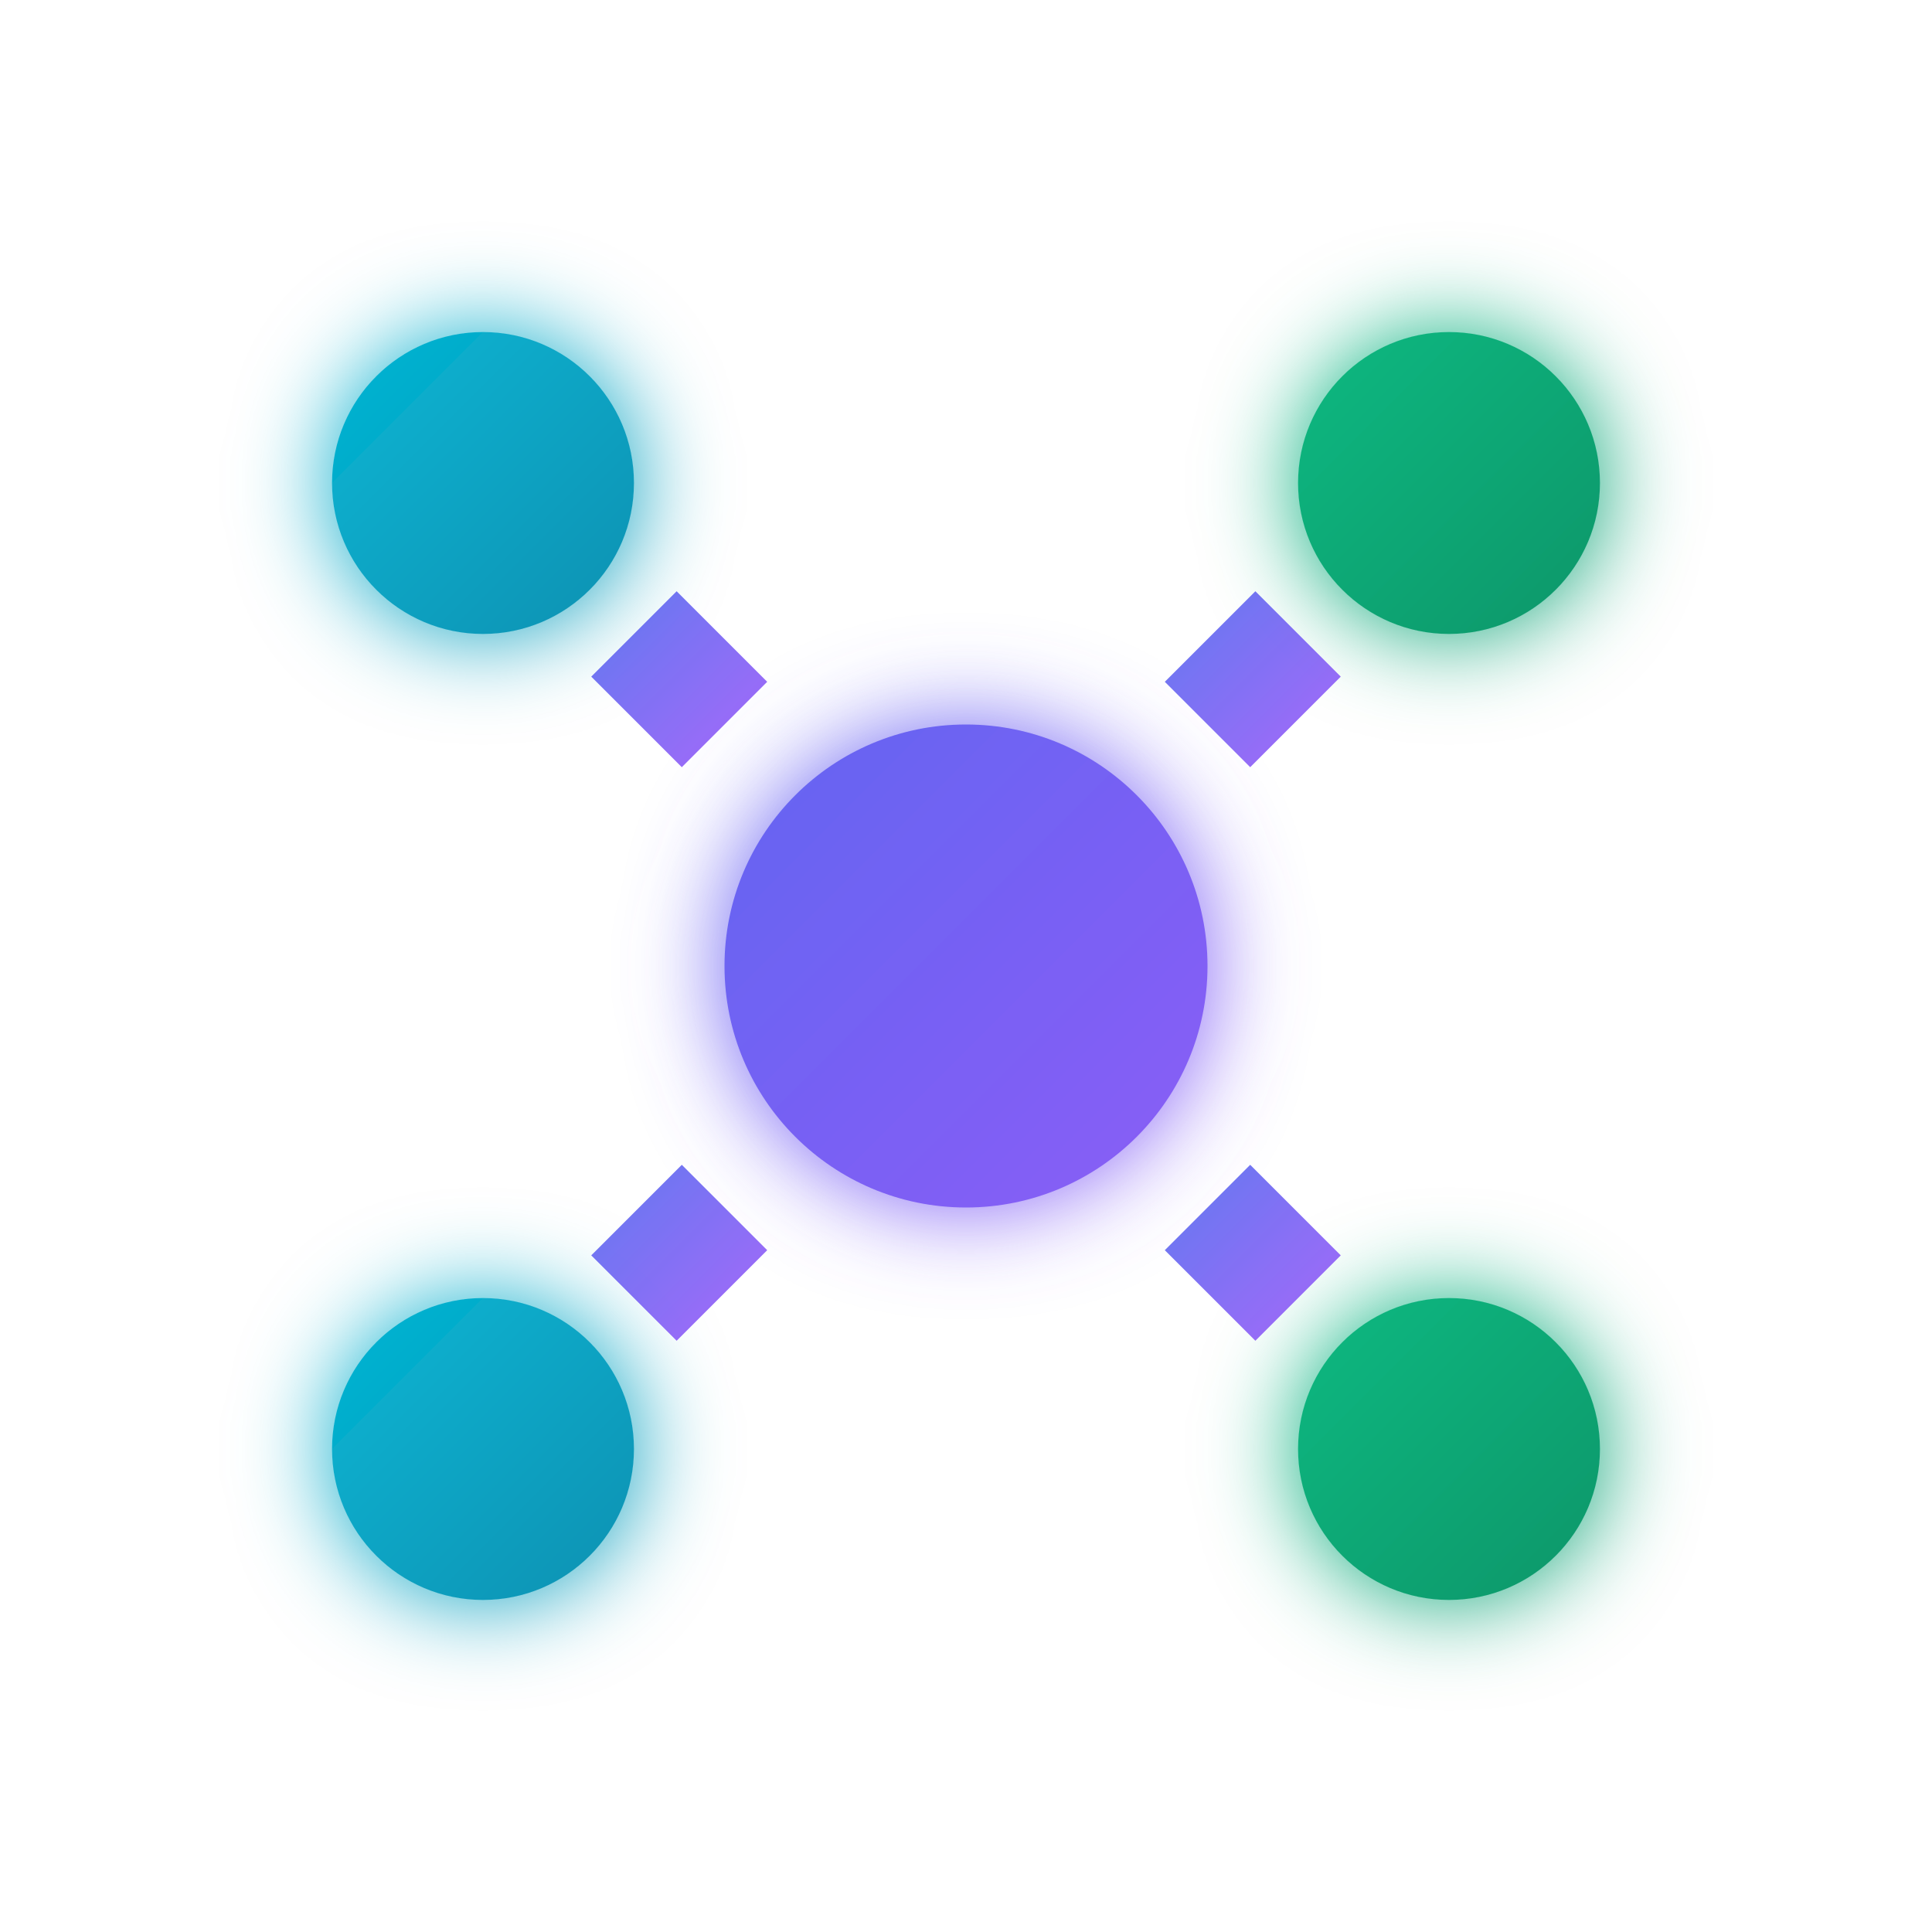
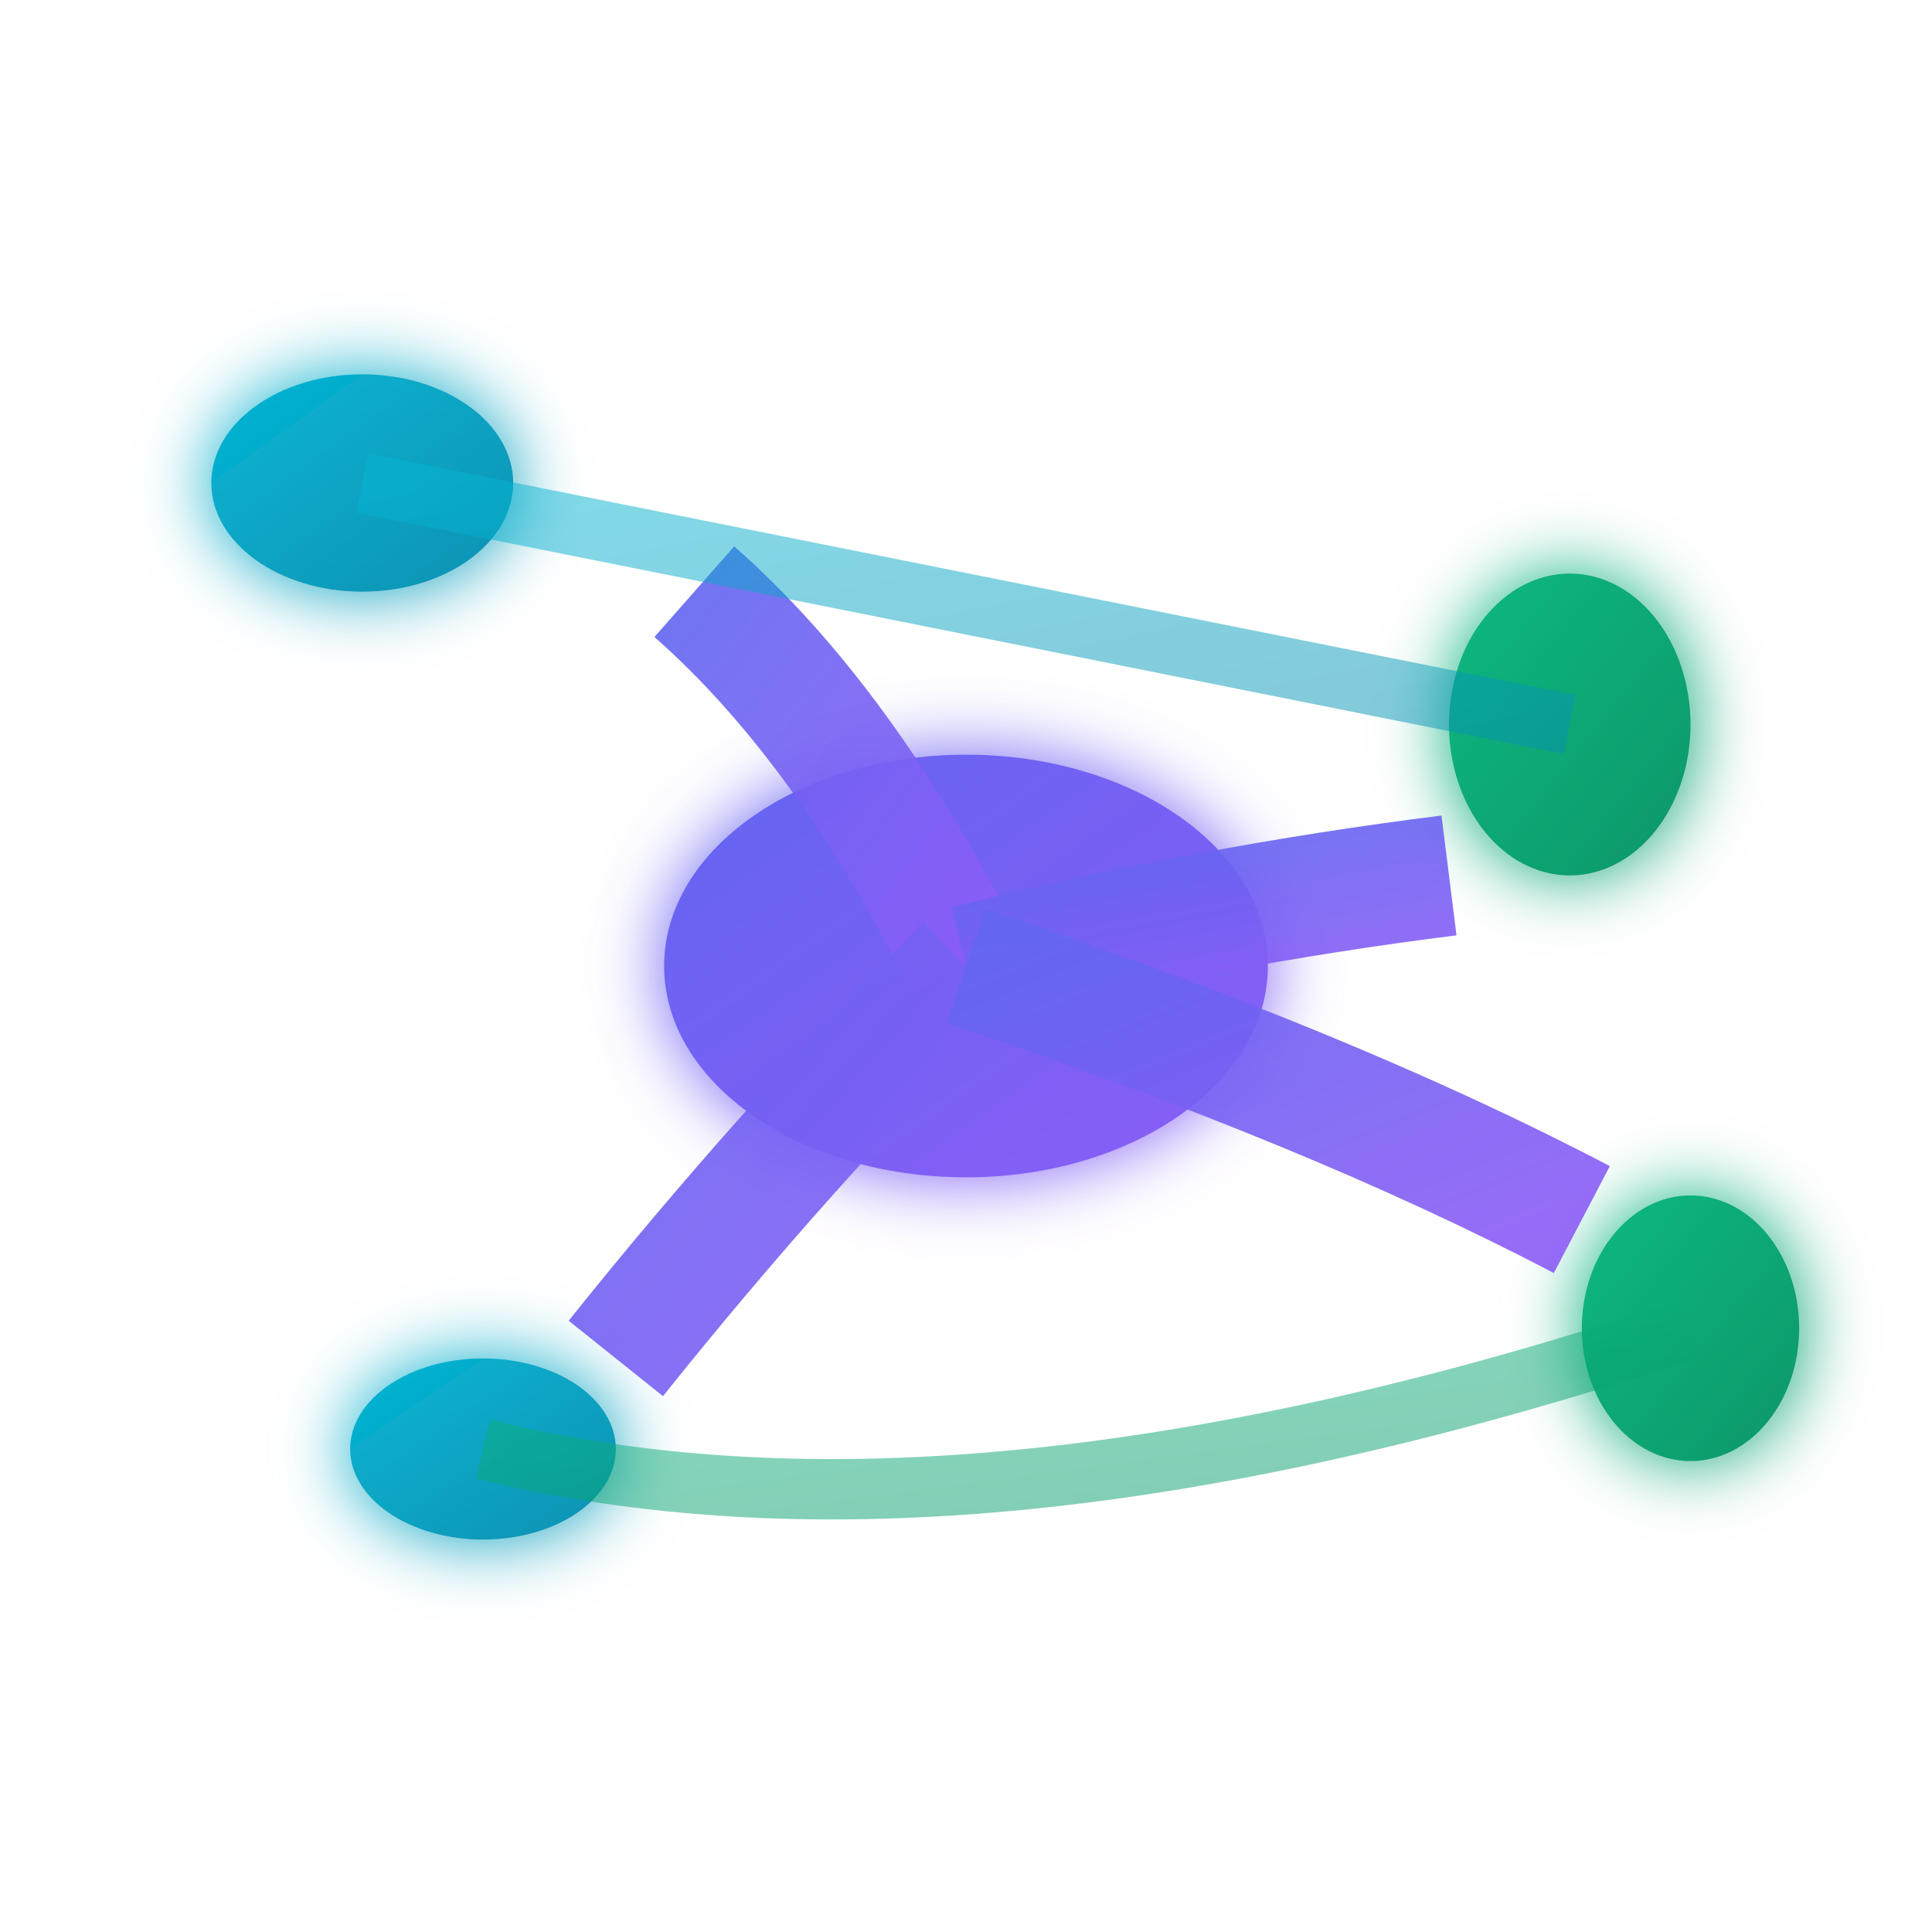
<svg xmlns="http://www.w3.org/2000/svg" width="32" height="32" viewBox="0 0 32 32">
  <defs>
    <linearGradient id="primaryGradient" x1="0%" y1="0%" x2="100%" y2="100%">
      <stop offset="0%" style="stop-color:#6366f1;stop-opacity:1" />
      <stop offset="100%" style="stop-color:#8b5cf6;stop-opacity:1" />
    </linearGradient>
    <linearGradient id="secondaryGradient" x1="0%" y1="0%" x2="100%" y2="100%">
      <stop offset="0%" style="stop-color:#06b6d4;stop-opacity:1" />
      <stop offset="100%" style="stop-color:#0891b2;stop-opacity:1" />
    </linearGradient>
    <linearGradient id="accentGradient" x1="0%" y1="0%" x2="100%" y2="100%">
      <stop offset="0%" style="stop-color:#10b981;stop-opacity:1" />
      <stop offset="100%" style="stop-color:#059669;stop-opacity:1" />
    </linearGradient>
    <filter id="glow" x="-50%" y="-50%" width="200%" height="200%">
-       <feGaussianBlur stdDeviation="0.8" result="coloredBlur" />
+       <feGaussianBlur stdDeviation="0.6" result="coloredBlur" />
      <feMerge>
        <feMergeNode in="coloredBlur" />
        <feMergeNode in="SourceGraphic" />
      </feMerge>
    </filter>
  </defs>
-   <circle cx="16" cy="16" r="4" fill="url(#primaryGradient)" filter="url(#glow)" />
-   <circle cx="8" cy="8" r="2.5" fill="url(#secondaryGradient)" filter="url(#glow)" />
-   <circle cx="24" cy="8" r="2.5" fill="url(#accentGradient)" filter="url(#glow)" />
-   <circle cx="8" cy="24" r="2.5" fill="url(#secondaryGradient)" filter="url(#glow)" />
-   <circle cx="24" cy="24" r="2.5" fill="url(#accentGradient)" filter="url(#glow)" />
-   <line x1="10.5" y1="10.5" x2="12" y2="12" stroke="url(#primaryGradient)" stroke-width="2" opacity="0.9" />
-   <line x1="21.5" y1="10.5" x2="20" y2="12" stroke="url(#primaryGradient)" stroke-width="2" opacity="0.9" />
-   <line x1="10.5" y1="21.5" x2="12" y2="20" stroke="url(#primaryGradient)" stroke-width="2" opacity="0.9" />
-   <line x1="21.5" y1="21.5" x2="20" y2="20" stroke="url(#primaryGradient)" stroke-width="2" opacity="0.9" />
-   <line x1="8" y1="8" x2="24" y2="8" stroke="url(#secondaryGradient)" stroke-width="1" opacity="0.6" />
-   <line x1="8" y1="24" x2="24" y2="24" stroke="url(#accentGradient)" stroke-width="1" opacity="0.6" />
-   <line x1="8" y1="8" x2="8" y2="24" stroke="url(#secondaryGradient)" stroke-width="1" opacity="0.6" />
-   <line x1="24" y1="8" x2="24" y2="24" stroke="url(#accentGradient)" stroke-width="1" opacity="0.6" />
+   <ellipse cx="16" cy="16" rx="5" ry="3.5" fill="url(#primaryGradient)" filter="url(#glow)" />
+   <ellipse cx="6" cy="8" rx="2.5" ry="1.8" fill="url(#secondaryGradient)" filter="url(#glow)" />
+   <ellipse cx="26" cy="12" rx="2" ry="2.5" fill="url(#accentGradient)" filter="url(#glow)" />
+   <ellipse cx="8" cy="24" rx="2.2" ry="1.5" fill="url(#secondaryGradient)" filter="url(#glow)" />
+   <ellipse cx="28" cy="22" rx="1.8" ry="2.2" fill="url(#accentGradient)" filter="url(#glow)" />
+   <path d="M 11.5 9.8 Q 14 12 16 16" stroke="url(#primaryGradient)" stroke-width="2" fill="none" opacity="0.9" />
+   <path d="M 24 14.5 Q 20 15 16 16" stroke="url(#primaryGradient)" stroke-width="2" fill="none" opacity="0.9" />
+   <path d="M 10.2 22.5 Q 13 19 16 16" stroke="url(#primaryGradient)" stroke-width="2" fill="none" opacity="0.9" />
+   <path d="M 26.2 20.2 Q 22 18 16 16" stroke="url(#primaryGradient)" stroke-width="2" fill="none" opacity="0.9" />
+   <path d="M 6 8 Q 16 10 26 12" stroke="url(#secondaryGradient)" stroke-width="1" fill="none" opacity="0.5" />
+   <path d="M 8 24 Q 16 26 28 22" stroke="url(#accentGradient)" stroke-width="1" fill="none" opacity="0.5" />
</svg>
